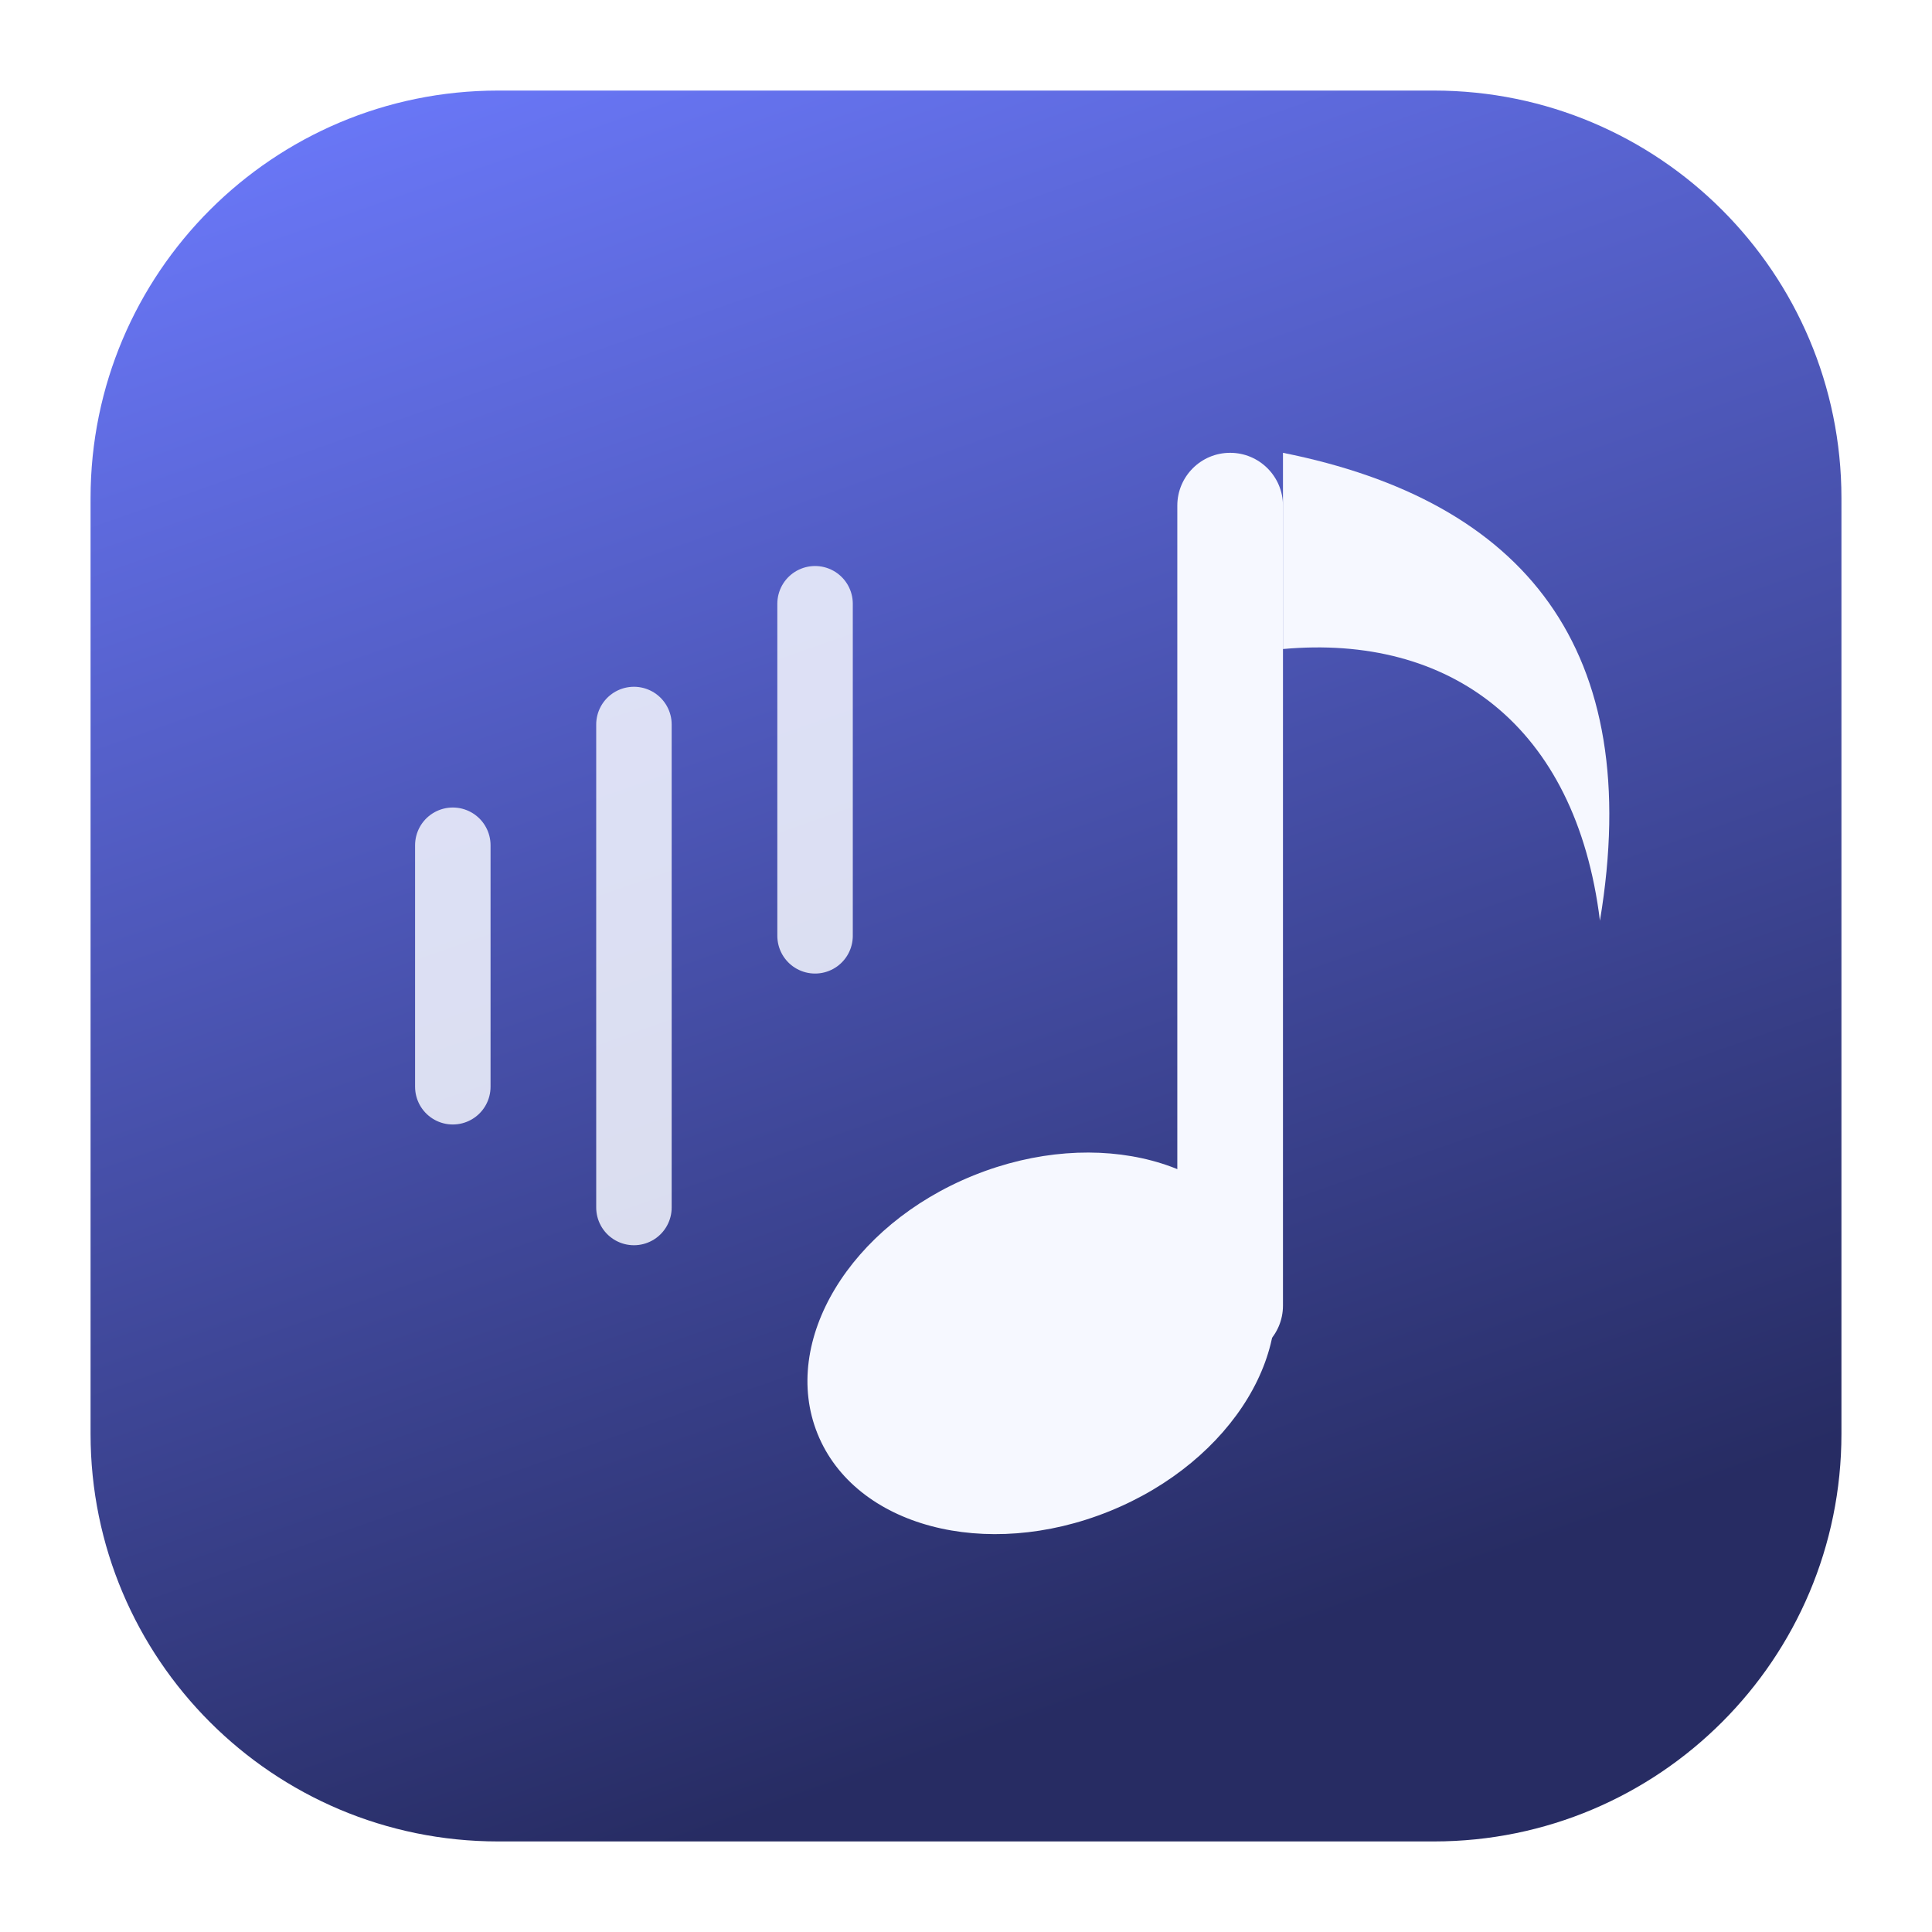
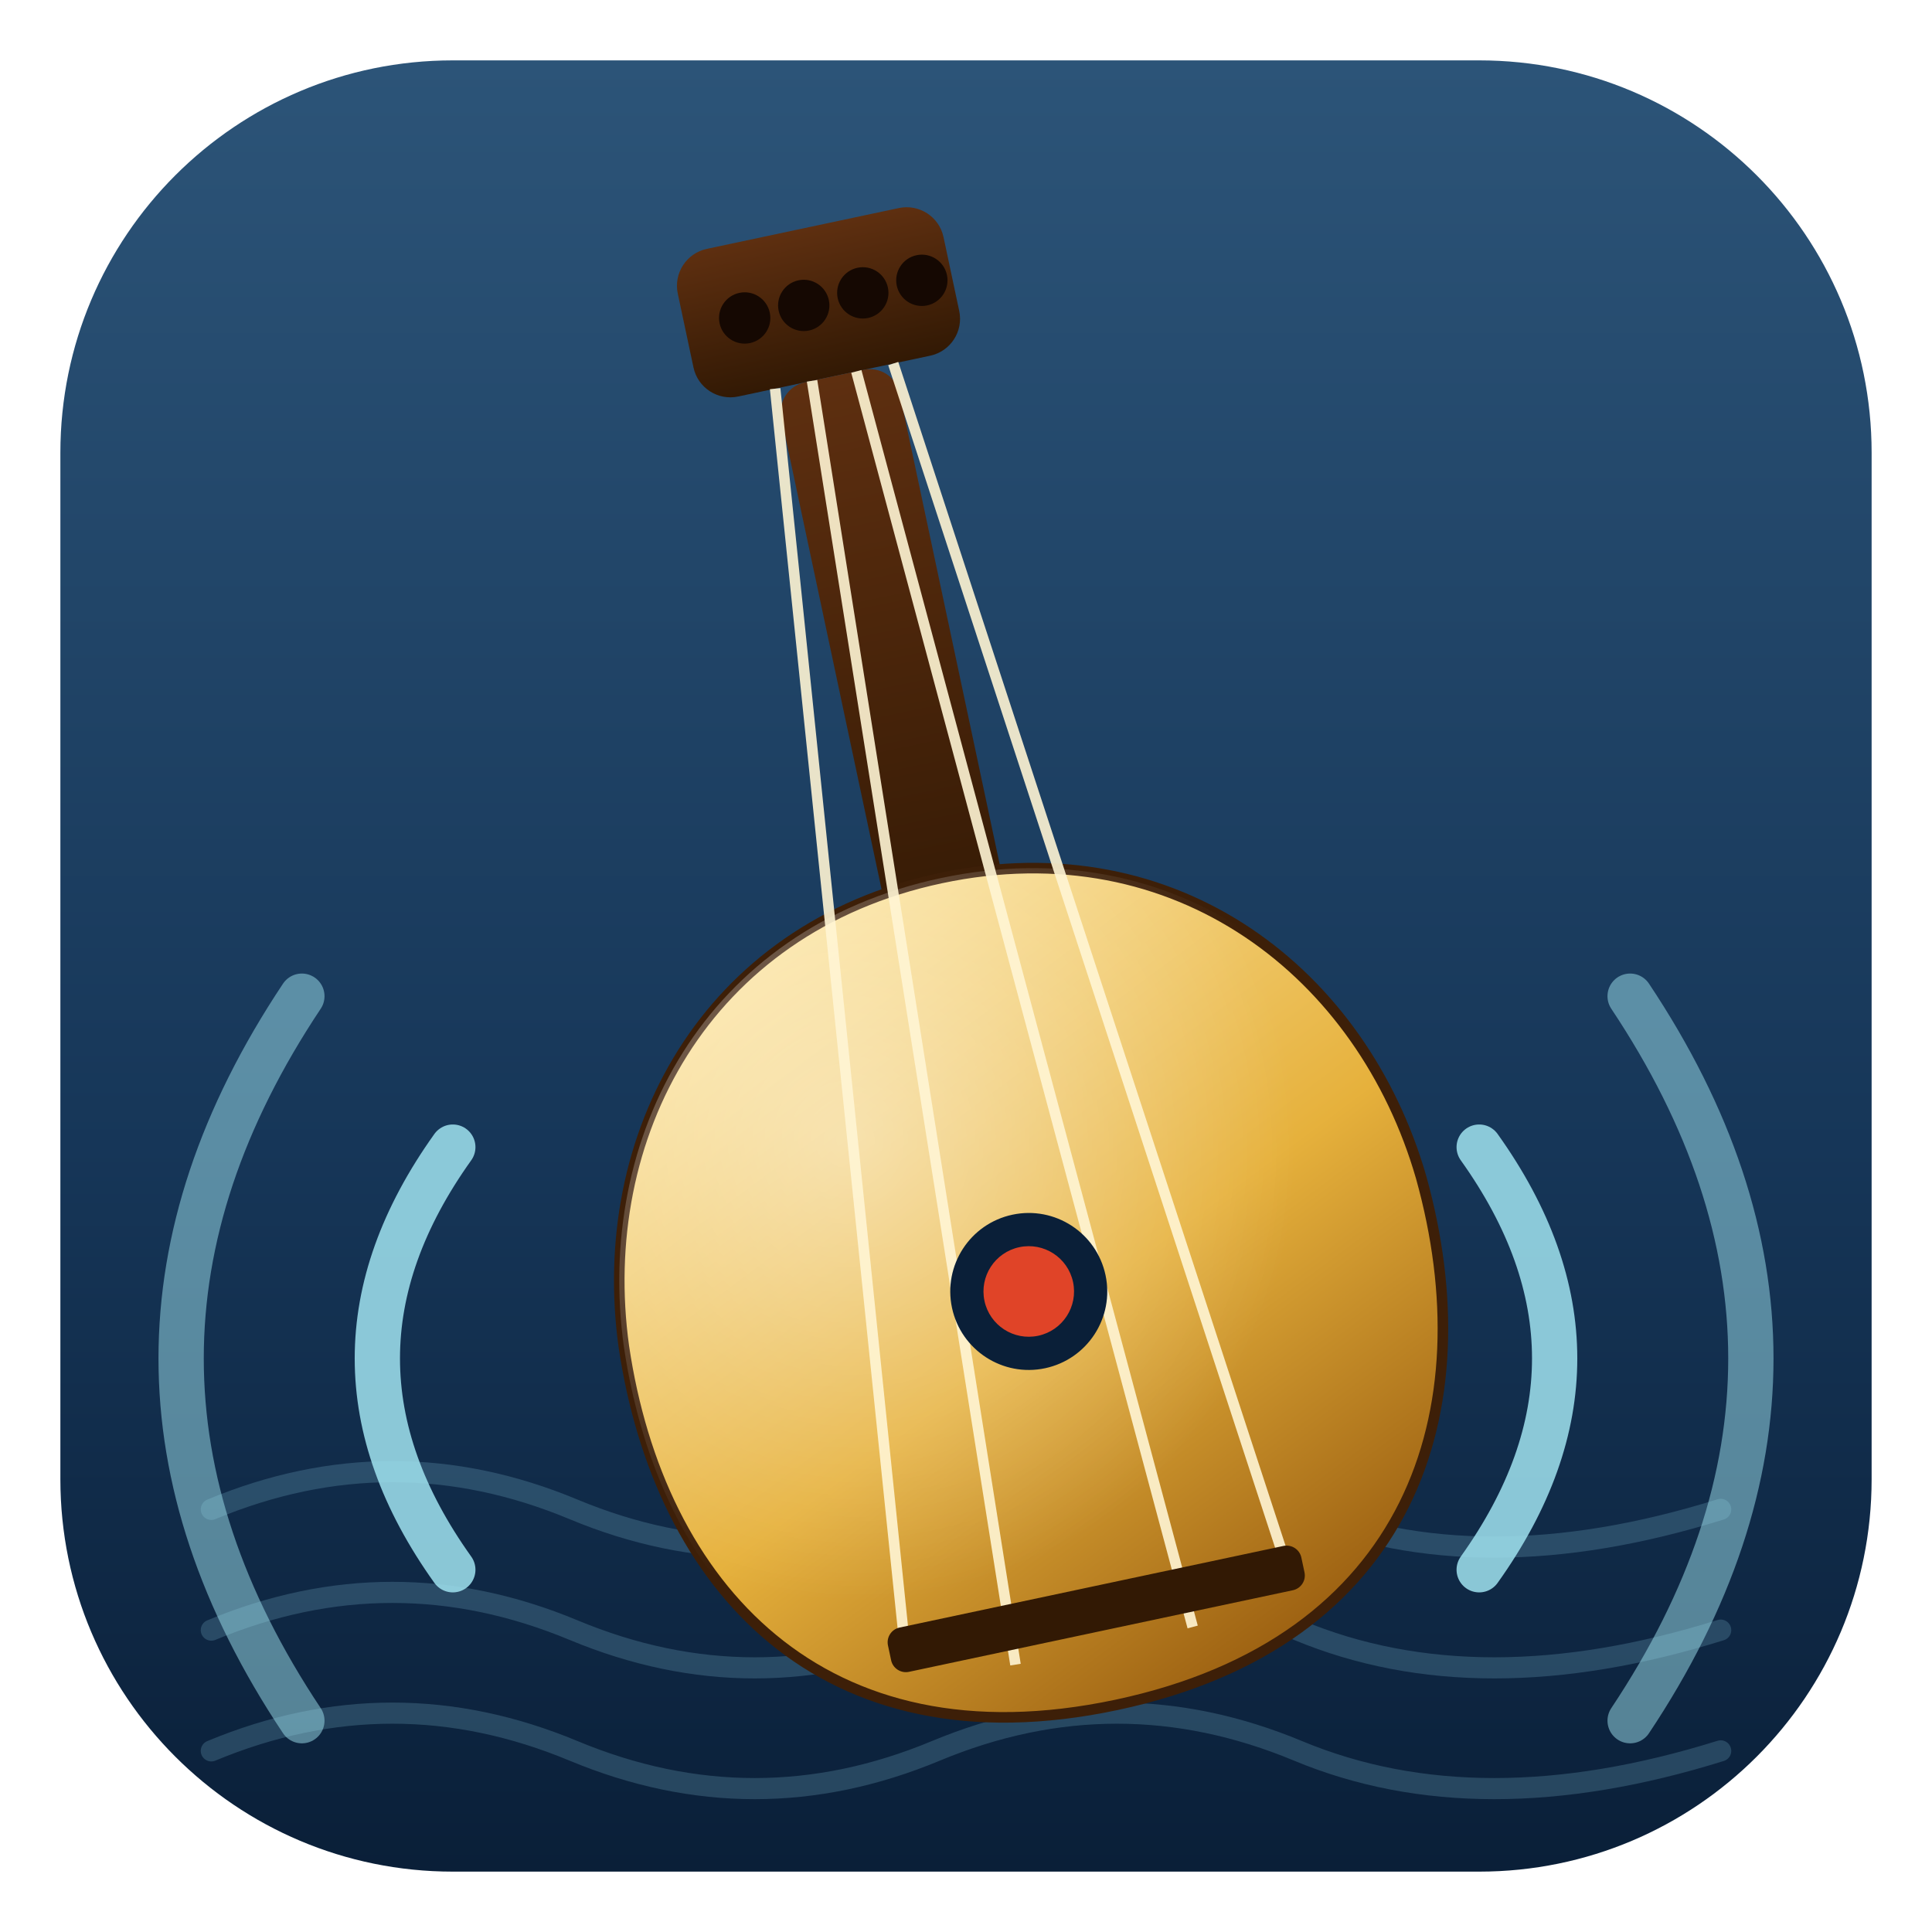
<svg xmlns="http://www.w3.org/2000/svg" width="128" height="128" viewBox="0 0 128 128">
  <defs>
-     <linearGradient id="muzaiten-bg" x1="0" y1="0" x2="0.35" y2="1">
-       <stop offset="0" stop-color="#6d7bff" />
-       <stop offset="1" stop-color="#272c63" />
+     <linearGradient id="sea" x1="0" y1="0" x2="0" y2="1">
+       <stop offset="0" stop-color="#2c5478" />
+       <stop offset="0.6" stop-color="#163658" />
+       <stop offset="1" stop-color="#0a1f38" />
    </linearGradient>
+     <linearGradient id="lute" x1="0.25" y1="0" x2="0.7" y2="1">
+       <stop offset="0" stop-color="#fce5a3" />
+       <stop offset="0.55" stop-color="#e6b13c" />
+       <stop offset="1" stop-color="#9a5e10" />
+     </linearGradient>
+     <linearGradient id="neck" x1="0" y1="0" x2="0" y2="1">
+       <stop offset="0" stop-color="#5e2f10" />
+       <stop offset="1" stop-color="#321904" />
+     </linearGradient>
+     <radialGradient id="shine" cx="0.32" cy="0.28" r="0.55">
+       <stop offset="0" stop-color="#ffffff" stop-opacity="0.42" />
+       <stop offset="1" stop-color="#ffffff" stop-opacity="0" />
+     </radialGradient>
  </defs>
-   <rect x="6" y="6" width="116" height="116" rx="27" fill="url(#muzaiten-bg)" />
-   <g fill="#f6f8ff">
-     <rect x="78" y="30" width="7" height="60" rx="3.5" />
-     <path d="M85 30c16 3.2 24 13 21 31 -1.6 -13 -10 -19 -21 -18z" />
-     <ellipse cx="69" cy="89" rx="16" ry="12" transform="rotate(-22 69 89)" />
+   <rect x="4" y="4" width="120" height="120" rx="26" fill="url(#sea)" />
+   <g stroke="#88c8df" fill="none" stroke-linecap="round" opacity="0.22">
+     <path d="M14 100 Q 26 95 38 100 T 62 100 T 86 100 T 114 100" stroke-width="1.4" />
+     <path d="M14 108 Q 26 103 38 108 T 62 108 T 86 108 T 114 108" stroke-width="1.4" />
+     <path d="M14 116 Q 26 111 38 116 T 62 116 T 86 116 T 114 116" stroke-width="1.4" />
  </g>
-   <g stroke="#f6f8ff" stroke-width="5" stroke-linecap="round" opacity="0.85">
-     <line x1="30" y1="56" x2="30" y2="72" />
-     <line x1="42" y1="48" x2="42" y2="80" />
-     <line x1="54" y1="40" x2="54" y2="62" />
+   <g fill="none" stroke="#a0e3f0" stroke-linecap="round">
+     <path d="M30 76 Q 20 90 30 104" stroke-width="3" opacity="0.85" />
+     <path d="M20 66 Q 4 90 20 114" stroke-width="3" opacity="0.5" />
+     <path d="M98 76 Q 108 90 98 104" stroke-width="3" opacity="0.85" />
+     <path d="M108 66 Q 124 90 108 114" stroke-width="3" opacity="0.5" />
+   </g>
+   <g transform="rotate(-12 64 66)">
+     <rect x="55" y="14" width="18" height="10" rx="2.5" fill="url(#neck)" />
+     <g fill="#150802">
+       <circle cx="59" cy="19" r="1.7" />
+       <circle cx="63" cy="19" r="1.7" />
+       <circle cx="67" cy="19" r="1.7" />
+       <circle cx="71" cy="19" r="1.7" />
+     </g>
+     <rect x="60" y="24" width="8" height="40" rx="2" fill="url(#neck)" />
+     <path d="M 64 58              C 80 58 90 70 91 84              C 92 100 84 114 64 114              C 44 114 36 100 37 84              C 38 70 48 58 64 58 Z" fill="url(#lute)" stroke="#3d1f08" stroke-width="0.7" />
+     <path d="M 64 58              C 80 58 90 70 91 84              C 92 100 84 114 64 114              C 44 114 36 100 37 84              C 38 70 48 58 64 58 Z" fill="url(#shine)" />
+     <g stroke="#fff5d4" stroke-width="0.7" opacity="0.9">
+       <line x1="60" y1="24" x2="51" y2="108" />
+       <line x1="62.5" y1="24" x2="58" y2="110" />
+       <line x1="65.5" y1="24" x2="70" y2="110" />
+       <line x1="68" y1="24" x2="77" y2="108" />
+     </g>
+     <rect x="50" y="106" width="28" height="3" rx="1" fill="#321904" />
+     <circle cx="64" cy="86" r="5.2" fill="#0a1f38" />
+     <circle cx="64" cy="86" r="3" fill="#e04428" />
  </g>
</svg>
